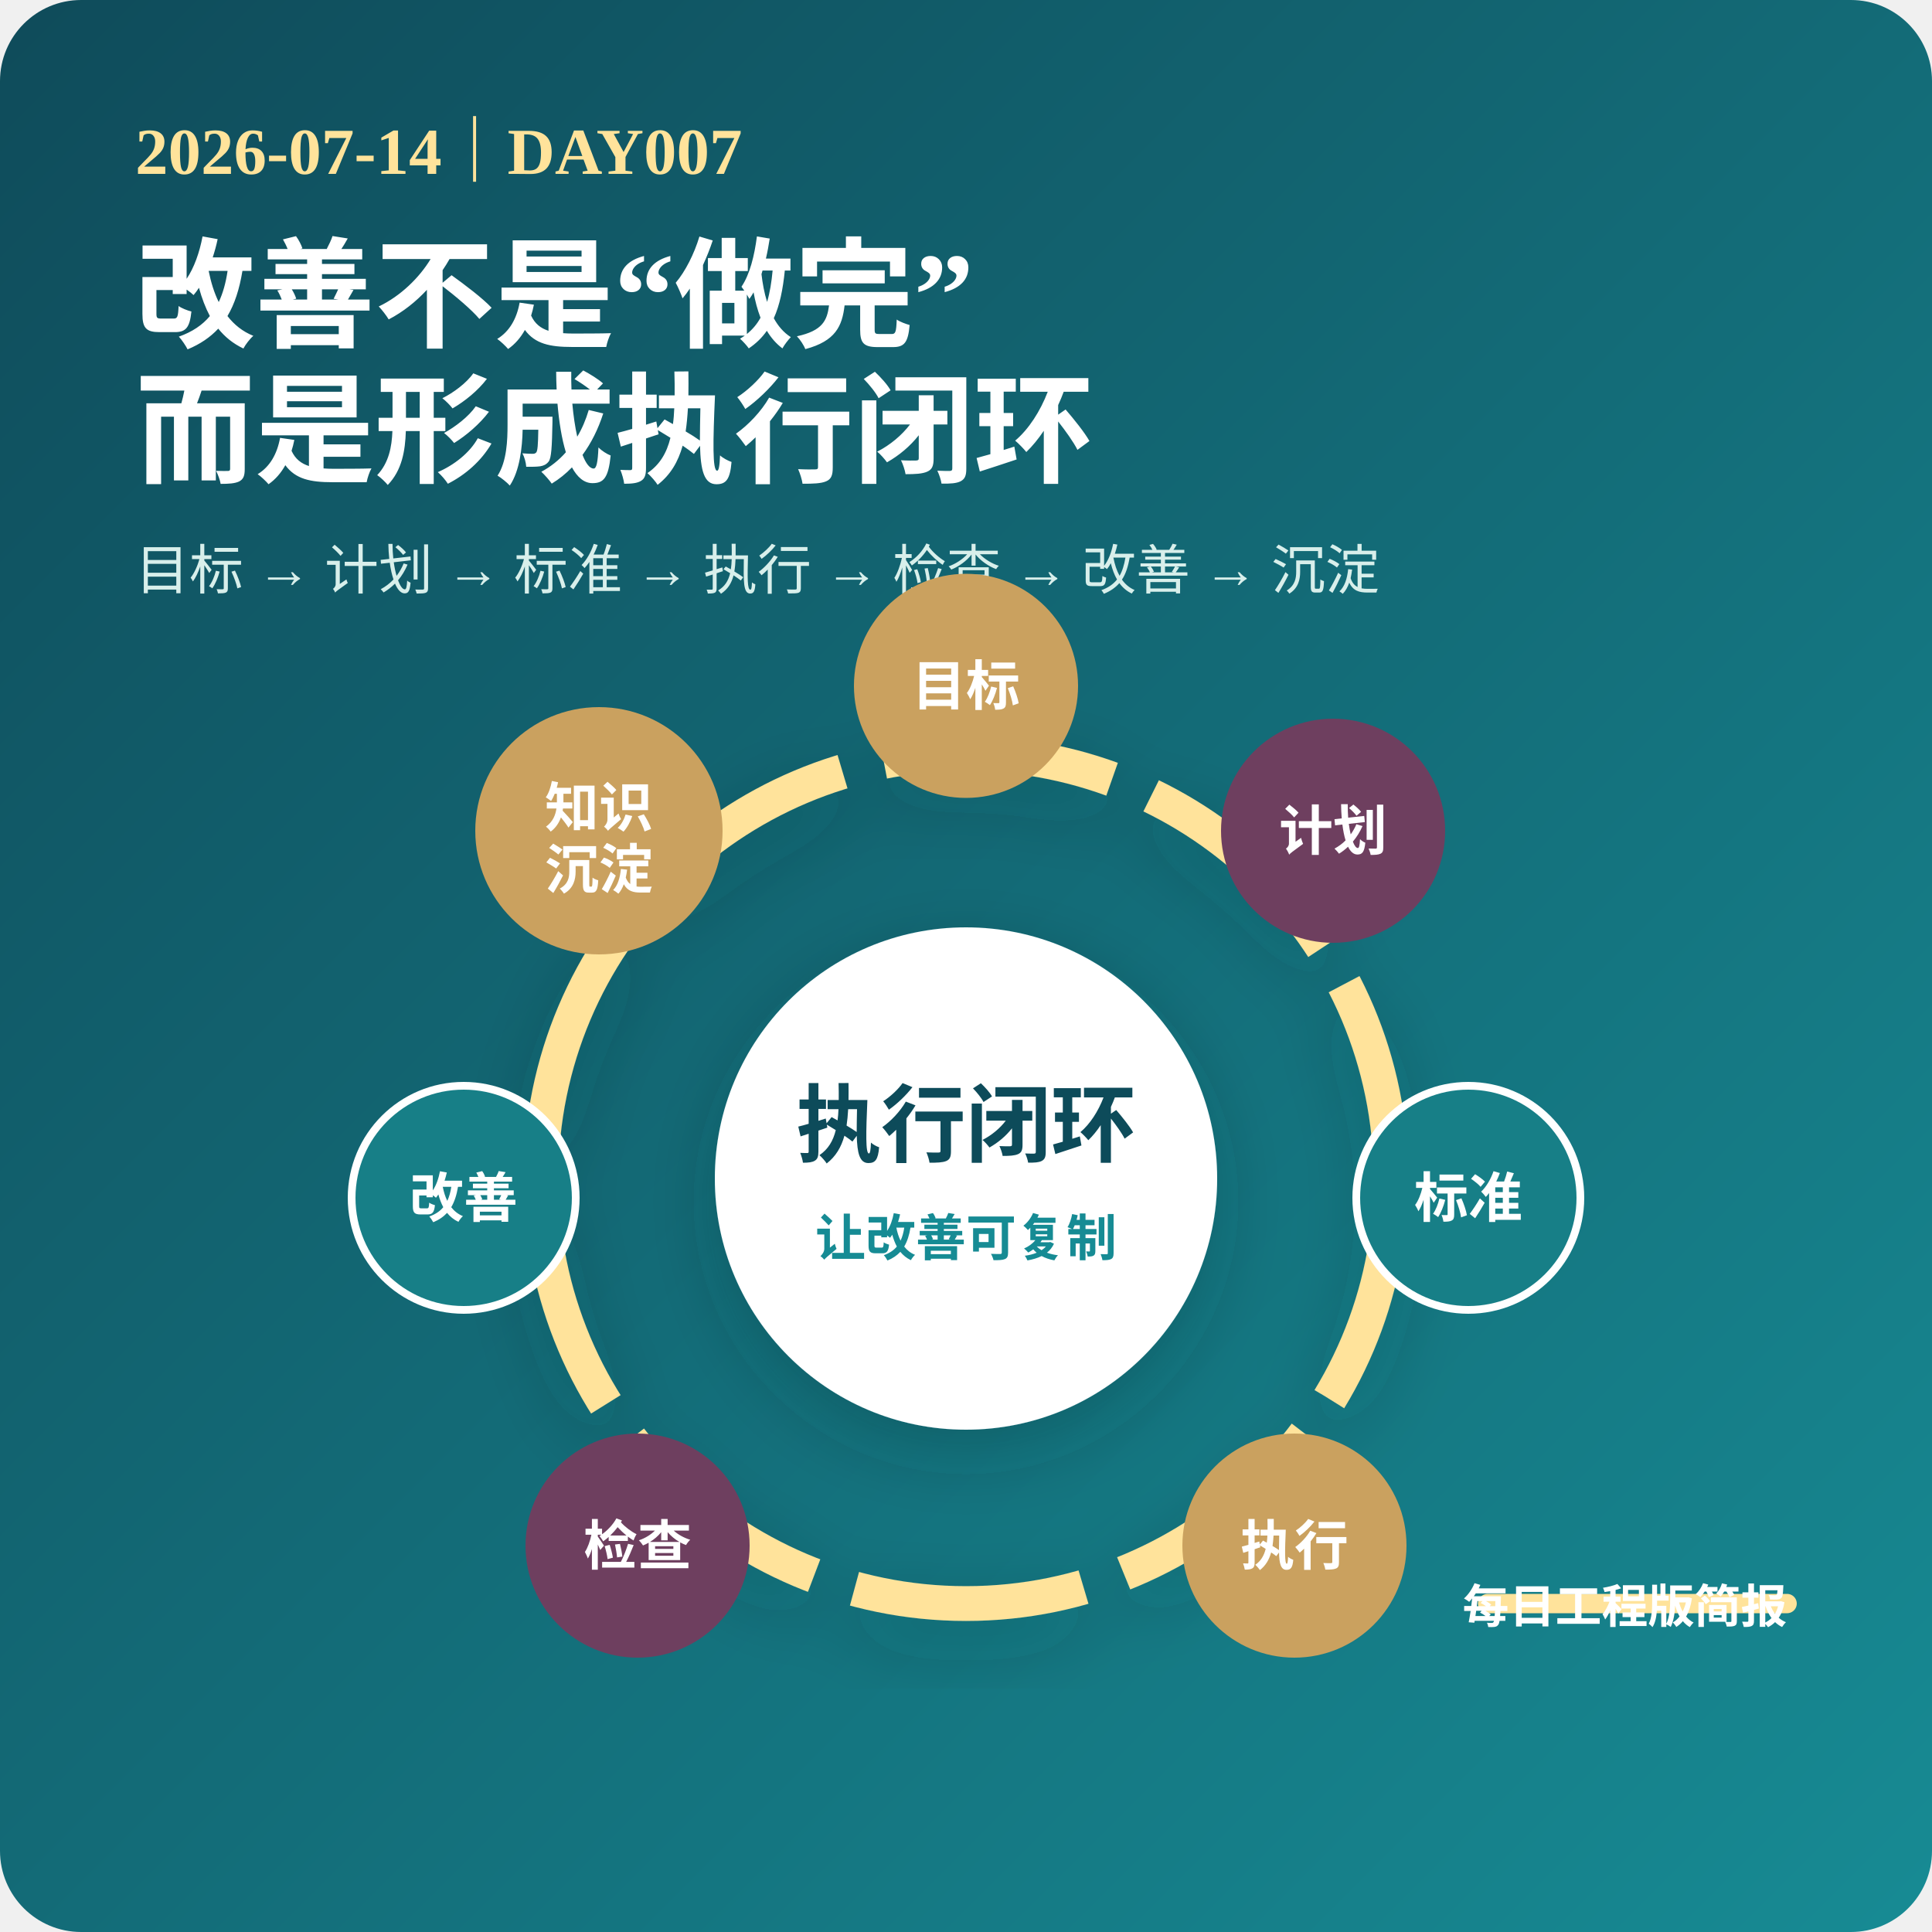
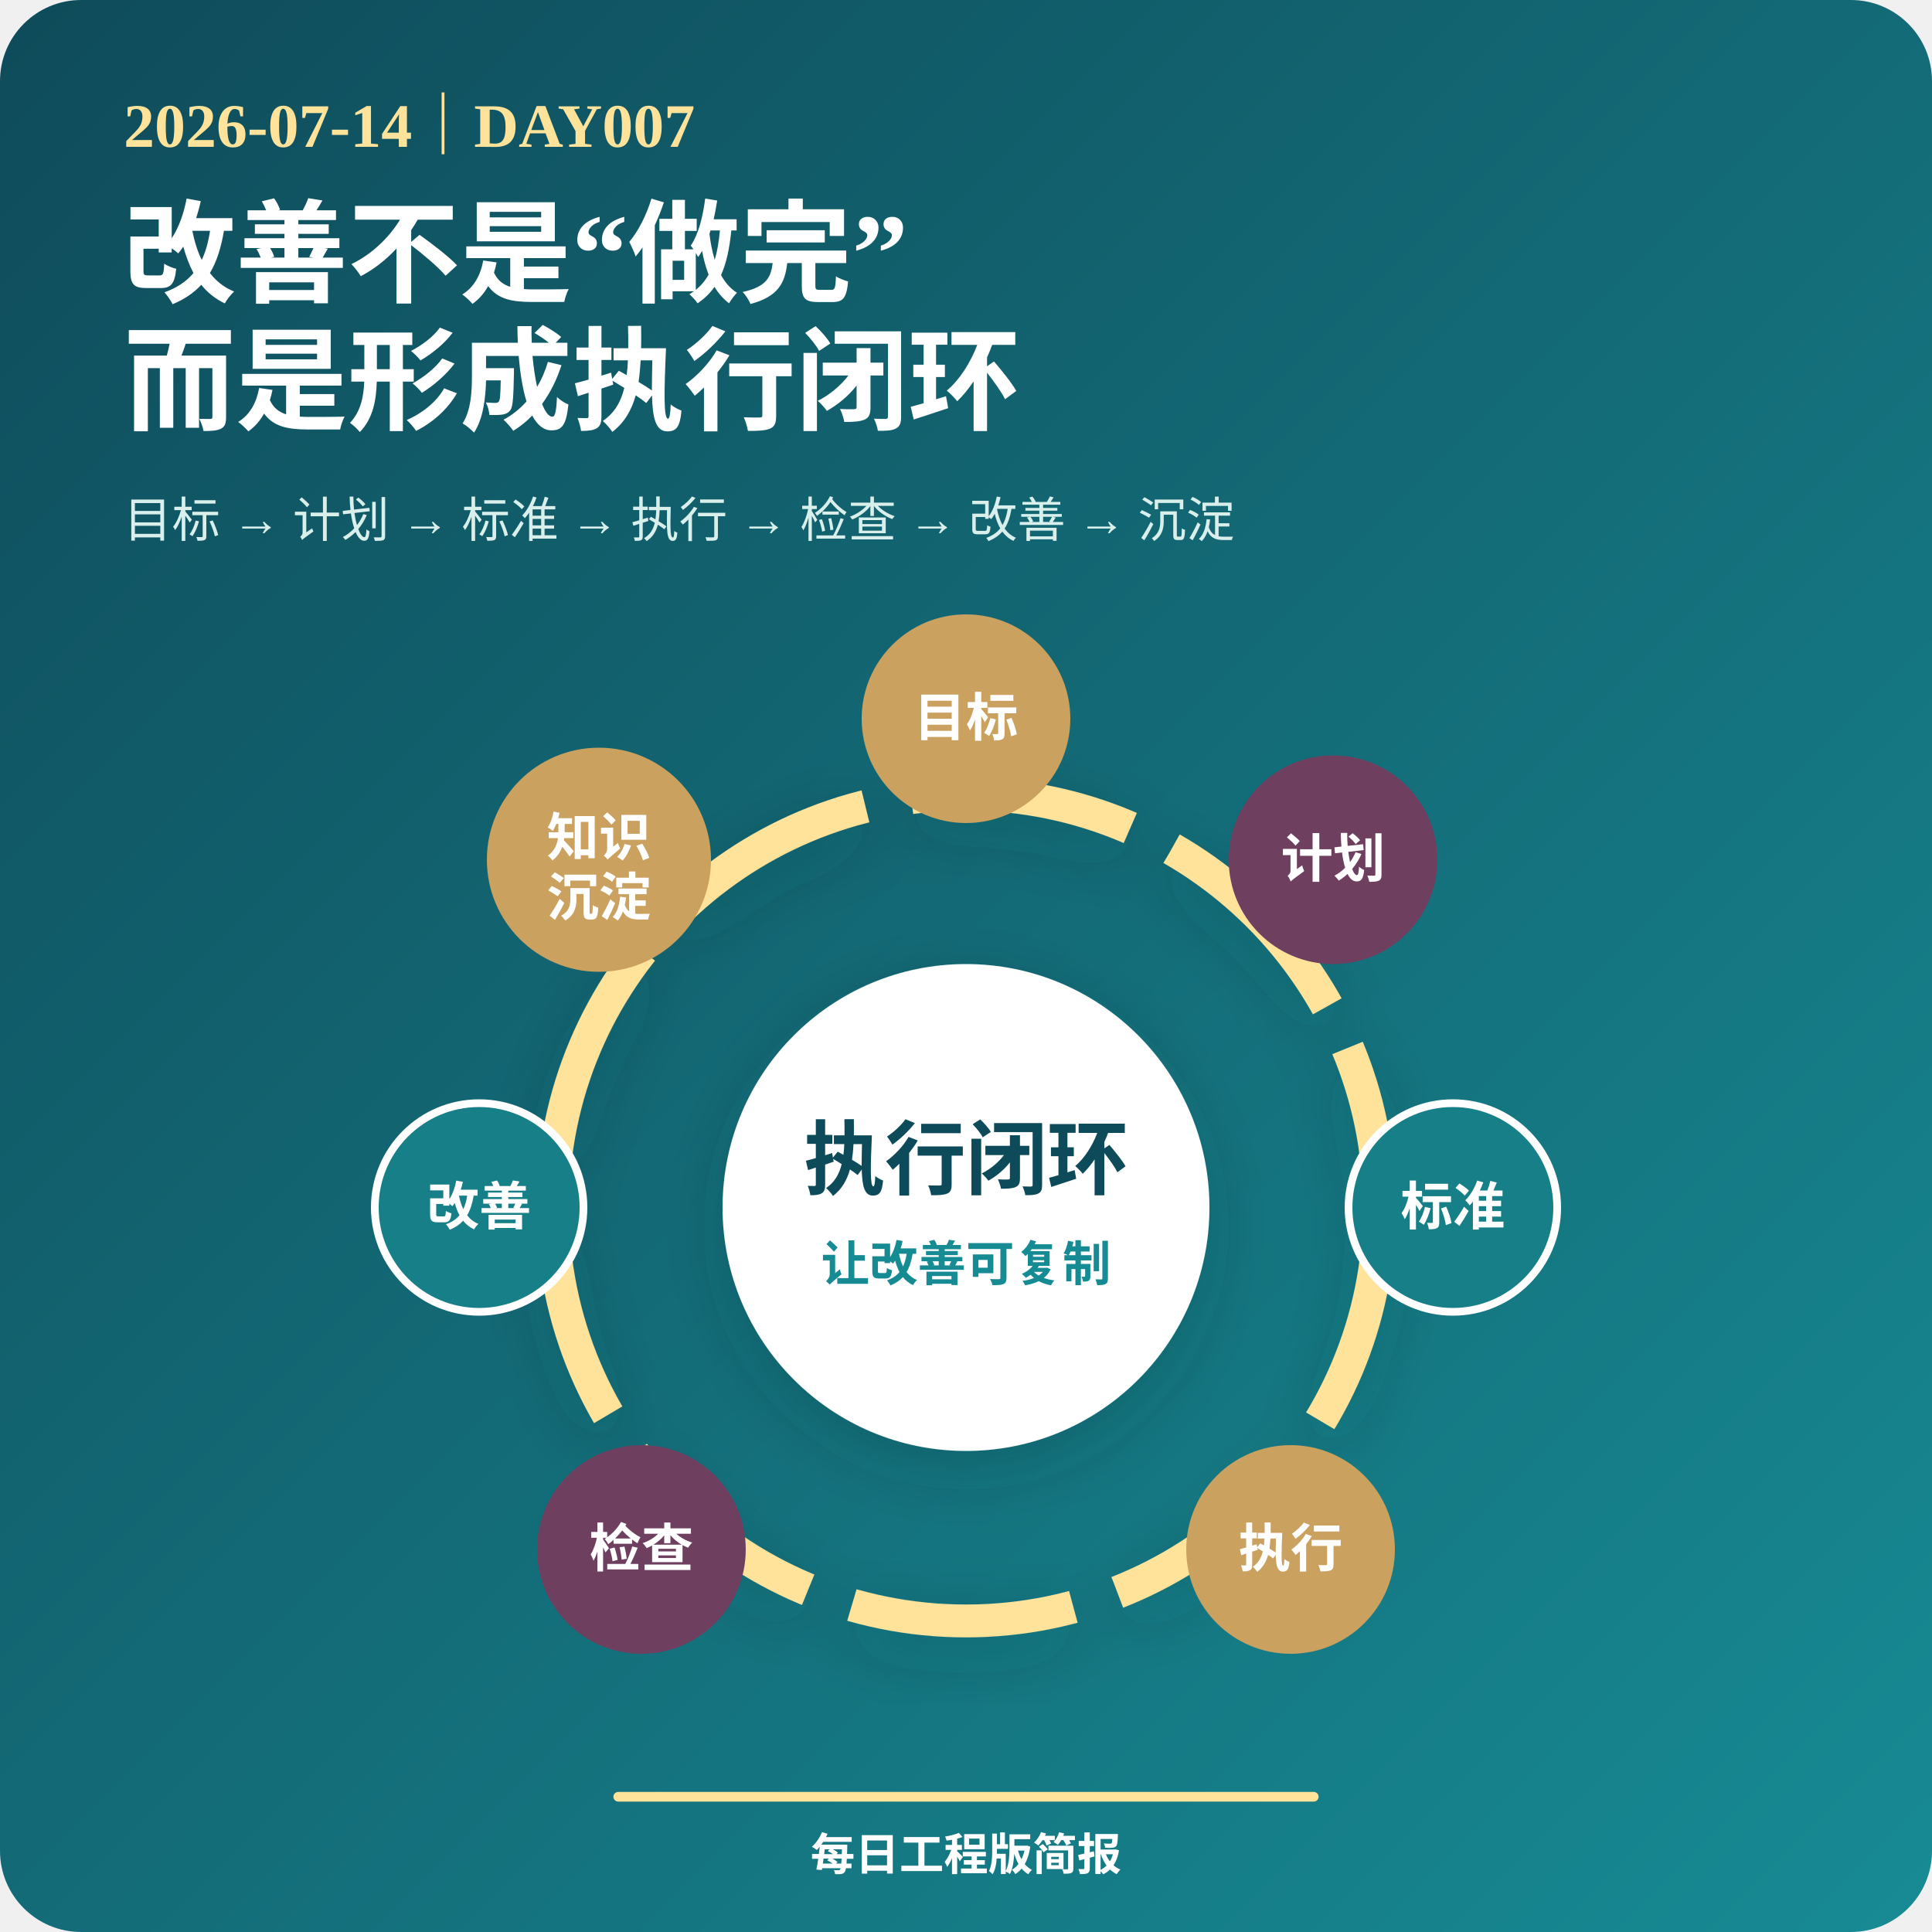
<svg xmlns="http://www.w3.org/2000/svg" viewBox="0 0 1000 1000" role="img" aria-labelledby="title desc">
  <defs>
    <linearGradient id="bg" x1="0" x2="1" y1="0" y2="1">
      <stop stop-color="#0f4b5a" />
      <stop offset="1" stop-color="#178b94" />
    </linearGradient>
    <filter id="sh">
-       <feDropShadow dx="0" dy="12" stdDeviation="18" flood-color="#082f39" flood-opacity=".24" />
+       <feDropShadow dx="0" dy="10" stdDeviation="16" flood-color="#082f39" flood-opacity=".22" />
    </filter>
  </defs>
  <rect width="1000" height="1000" rx="42" fill="url(#bg)" />
-   <text x="70" y="90" fill="#ffe39b" font-size="34" font-weight="800">2026-07-14｜DAY007</text>
-   <text x="70" y="175" fill="#fff" font-size="62" font-weight="900">改善不是“做完”</text>
-   <text x="70" y="245" fill="#fff" font-size="62" font-weight="900">而是形成执行闭环</text>
-   <text x="70" y="305" fill="#d8efeb" font-size="28">目标 → 计划 → 标准 → 执行 → 检查 → 改善 → 沉淀</text>
-   <g transform="translate(500 610)" filter="url(#sh)">
-     <circle r="220" fill="none" stroke="#ffe39b" stroke-width="18" stroke-dasharray="120 22" />
-     <circle r="130" fill="#fff" />
-     <text x="0" y="-12" text-anchor="middle" fill="#0f4b5a" font-size="44" font-weight="900">执行闭环</text>
-     <text x="0" y="40" text-anchor="middle" fill="#178b94" font-size="26" font-weight="800">让改善可复制</text>
+   <text x="64" y="76" fill="#ffe39b" font-size="32" font-weight="800">2026-07-14｜DAY007</text>
+   <text x="64" y="152" fill="#fff" font-size="58" font-weight="900">改善不是“做完”</text>
+   <text x="64" y="218" fill="#fff" font-size="58" font-weight="900">而是形成执行闭环</text>
+   <text x="64" y="278" fill="#d8efeb" font-size="25">目标 → 计划 → 标准 → 执行 → 检查 → 改善 → 沉淀</text>
+   <g transform="translate(500 625)" filter="url(#sh)">
+     <circle r="214" fill="none" stroke="#ffe39b" stroke-width="17" stroke-dasharray="116 24" />
+     <circle r="126" fill="#fff" />
+     <text x="0" y="-10" text-anchor="middle" fill="#0f4b5a" font-size="42" font-weight="900">执行闭环</text>
+     <text x="0" y="38" text-anchor="middle" fill="#178b94" font-size="25" font-weight="800">让改善可复制</text>
  </g>
-   <g fill="#fff" font-size="28" font-weight="900" text-anchor="middle">
-     <g transform="translate(500 355)">
+   <g fill="#fff" font-size="27" font-weight="900" text-anchor="middle">
+     <g transform="translate(500 372)">
+       <circle r="54" fill="#caa15f" />
+       <text y="9">目标</text>
+     </g>
+     <g transform="translate(690 445)">
+       <circle r="54" fill="#6e3f5f" />
+       <text y="9">计划</text>
+     </g>
+     <g transform="translate(752 625)">
+       <circle r="54" fill="#177f87" stroke="#fff" stroke-width="4" />
+       <text y="9">标准</text>
+     </g>
+     <g transform="translate(668 802)">
+       <circle r="54" fill="#caa15f" />
+       <text y="9">执行</text>
+     </g>
+     <g transform="translate(332 802)">
+       <circle r="54" fill="#6e3f5f" />
+       <text y="9">检查</text>
+     </g>
+     <g transform="translate(248 625)">
+       <circle r="54" fill="#177f87" stroke="#fff" stroke-width="4" />
+       <text y="9">改善</text>
+     </g>
+     <g transform="translate(310 445)">
      <circle r="58" fill="#caa15f" />
-       <text y="10">目标</text>
-     </g>
-     <g transform="translate(690 430)">
-       <circle r="58" fill="#6e3f5f" />
-       <text y="10">计划</text>
-     </g>
-     <g transform="translate(760 620)">
-       <circle r="58" fill="#177f87" stroke="#fff" stroke-width="4" />
-       <text y="10">标准</text>
-     </g>
-     <g transform="translate(670 800)">
-       <circle r="58" fill="#caa15f" />
-       <text y="10">执行</text>
-     </g>
-     <g transform="translate(330 800)">
-       <circle r="58" fill="#6e3f5f" />
-       <text y="10">检查</text>
-     </g>
-     <g transform="translate(240 620)">
-       <circle r="58" fill="#177f87" stroke="#fff" stroke-width="4" />
-       <text y="10">改善</text>
-     </g>
-     <g transform="translate(310 430)">
-       <circle r="64" fill="#caa15f" />
      <text y="-2">知识</text>
-       <text y="30">沉淀</text>
+       <text y="29">沉淀</text>
    </g>
  </g>
-   <path d="M770 830h155" stroke="#ffe39b" stroke-width="10" stroke-linecap="round" />
-   <text x="925" y="840" text-anchor="end" fill="#fff" font-size="24" font-weight="800">每日工程版简报</text>
+   <line x1="320" y1="930" x2="680" y2="930" stroke="#ffe39b" stroke-width="5" stroke-linecap="round" />
+   <text x="500" y="968" text-anchor="middle" fill="#fff" font-size="23" font-weight="800">每日工程版简报</text>
</svg>
